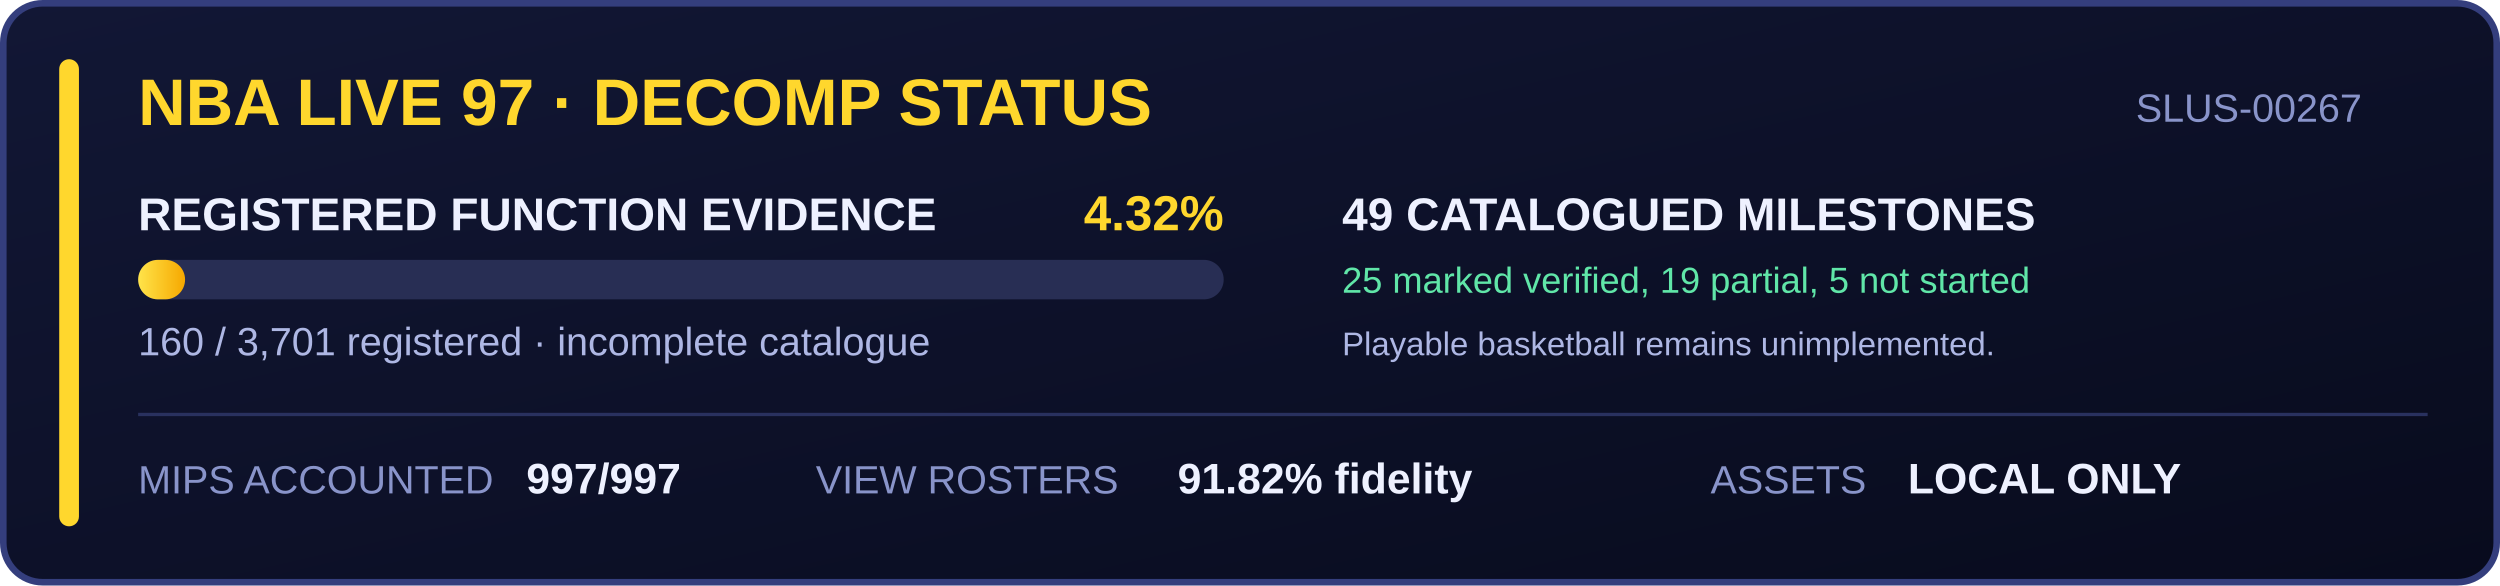
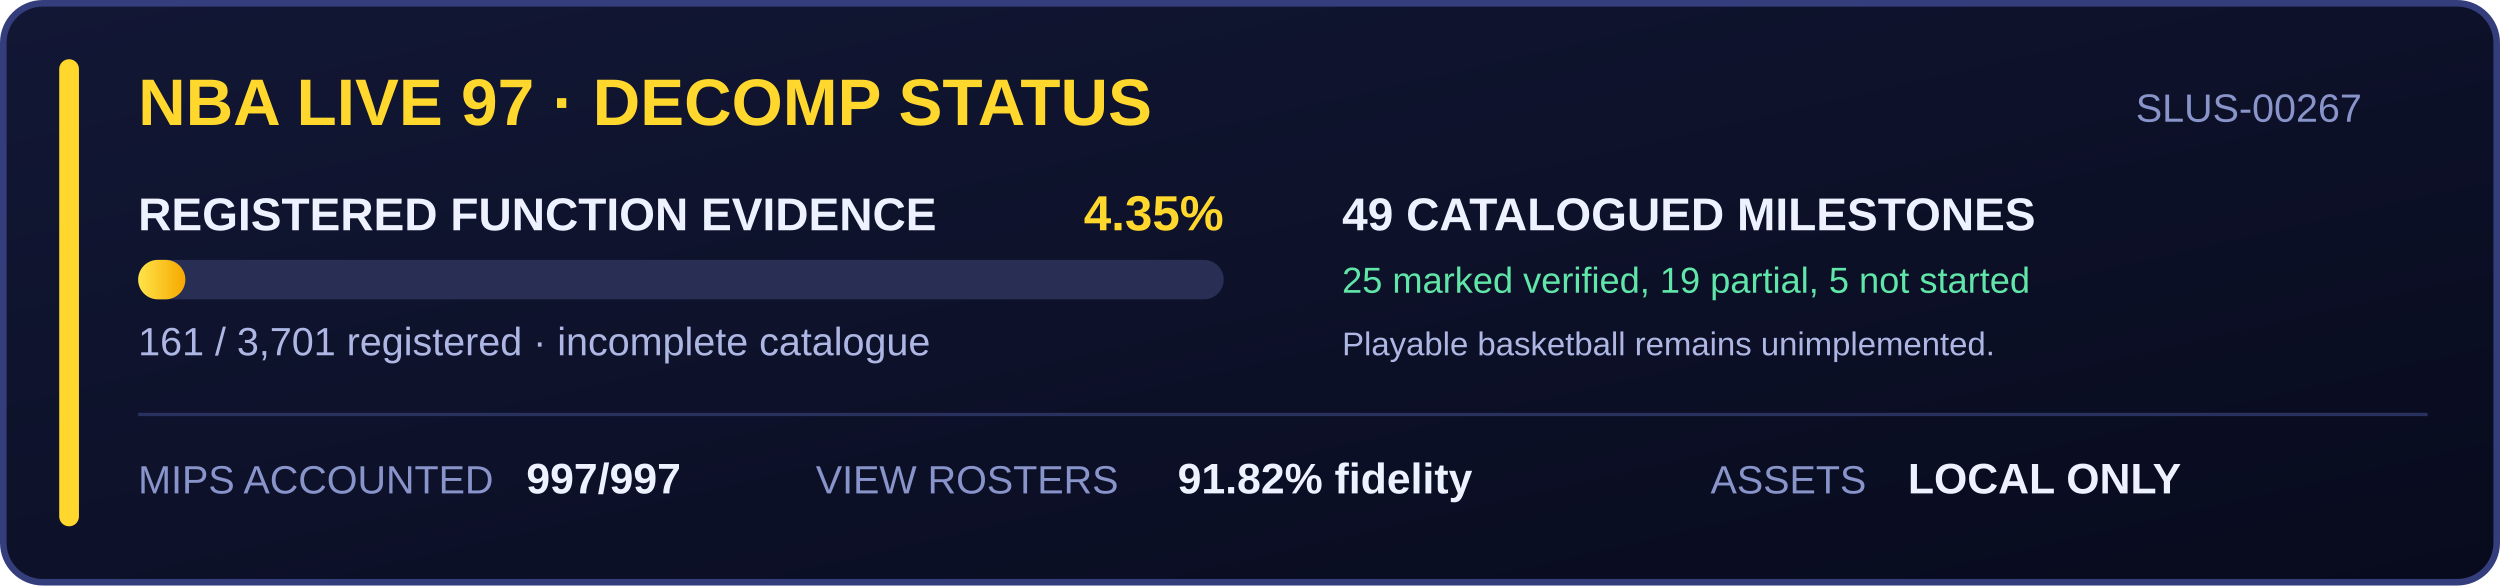
<svg xmlns="http://www.w3.org/2000/svg" width="760" height="178" viewBox="0 0 760 178" role="img" aria-labelledby="title desc">
  <defs>
    <linearGradient id="panel" x1="0" y1="0" x2="1" y2="1">
      <stop stop-color="#121735" />
      <stop offset="1" stop-color="#080b1d" />
    </linearGradient>
    <linearGradient id="gold" x1="0" y1="0" x2="1" y2="0">
      <stop stop-color="#ffe44a" />
      <stop offset="1" stop-color="#f6a800" />
    </linearGradient>
  </defs>
  <rect x="1" y="1" width="758" height="176" rx="12" fill="url(#panel)" stroke="#343e7d" stroke-width="2" />
  <rect x="18" y="18" width="6" height="142" rx="3" fill="#ffd72d" />
  <g font-family="Segoe UI, Arial, sans-serif">
    <text x="42" y="38" fill="#ffd72d" font-size="20" font-weight="700">NBA LIVE 97 · DECOMP STATUS</text>
    <text x="718" y="37" fill="#8994ca" font-size="12" text-anchor="end">SLUS-00267</text>
    <text x="42" y="70" fill="#eef1ff" font-size="14" font-weight="600">REGISTERED FUNCTION EVIDENCE</text>
-     <text x="372" y="70" fill="#ffd72d" font-size="15" font-weight="700" text-anchor="end">4.32%</text>
+     <text x="372" y="70" fill="#ffd72d" font-size="15" font-weight="700" text-anchor="end">4.35%</text>
    <rect x="42" y="79" width="330" height="12" rx="6" fill="#282e54" />
-     <rect x="42" y="79" width="14.26" height="12" rx="6" fill="url(#gold)" />
-     <text x="42" y="108" fill="#aeb7e4" font-size="12">160 / 3,701 registered · incomplete catalogue</text>
+     <rect x="42" y="79" width="14.35" height="12" rx="6" fill="url(#gold)" />
+     <text x="42" y="108" fill="#aeb7e4" font-size="12">161 / 3,701 registered · incomplete catalogue</text>
    <text x="408" y="70" fill="#eef1ff" font-size="14" font-weight="600">49 CATALOGUED MILESTONES</text>
    <text x="408" y="89" fill="#60e6a8" font-size="11">25 marked verified, 19 partial, 5 not started</text>
    <text x="408" y="108" fill="#aeb7e4" font-size="10">Playable basketball remains unimplemented.</text>
    <line x1="42" y1="126" x2="738" y2="126" stroke="#29315f" />
    <text x="42" y="150" fill="#8994ca" font-size="12">MIPS ACCOUNTED</text>
    <text x="160" y="150" fill="#eef1ff" font-size="13" font-weight="700">997/997</text>
    <text x="248" y="150" fill="#8994ca" font-size="12">VIEW ROSTERS</text>
    <text x="358" y="150" fill="#eef1ff" font-size="13" font-weight="700">91.82% fidelity</text>
    <text x="520" y="150" fill="#8994ca" font-size="12">ASSETS</text>
    <text x="580" y="150" fill="#eef1ff" font-size="13" font-weight="700">LOCAL ONLY</text>
  </g>
</svg>
